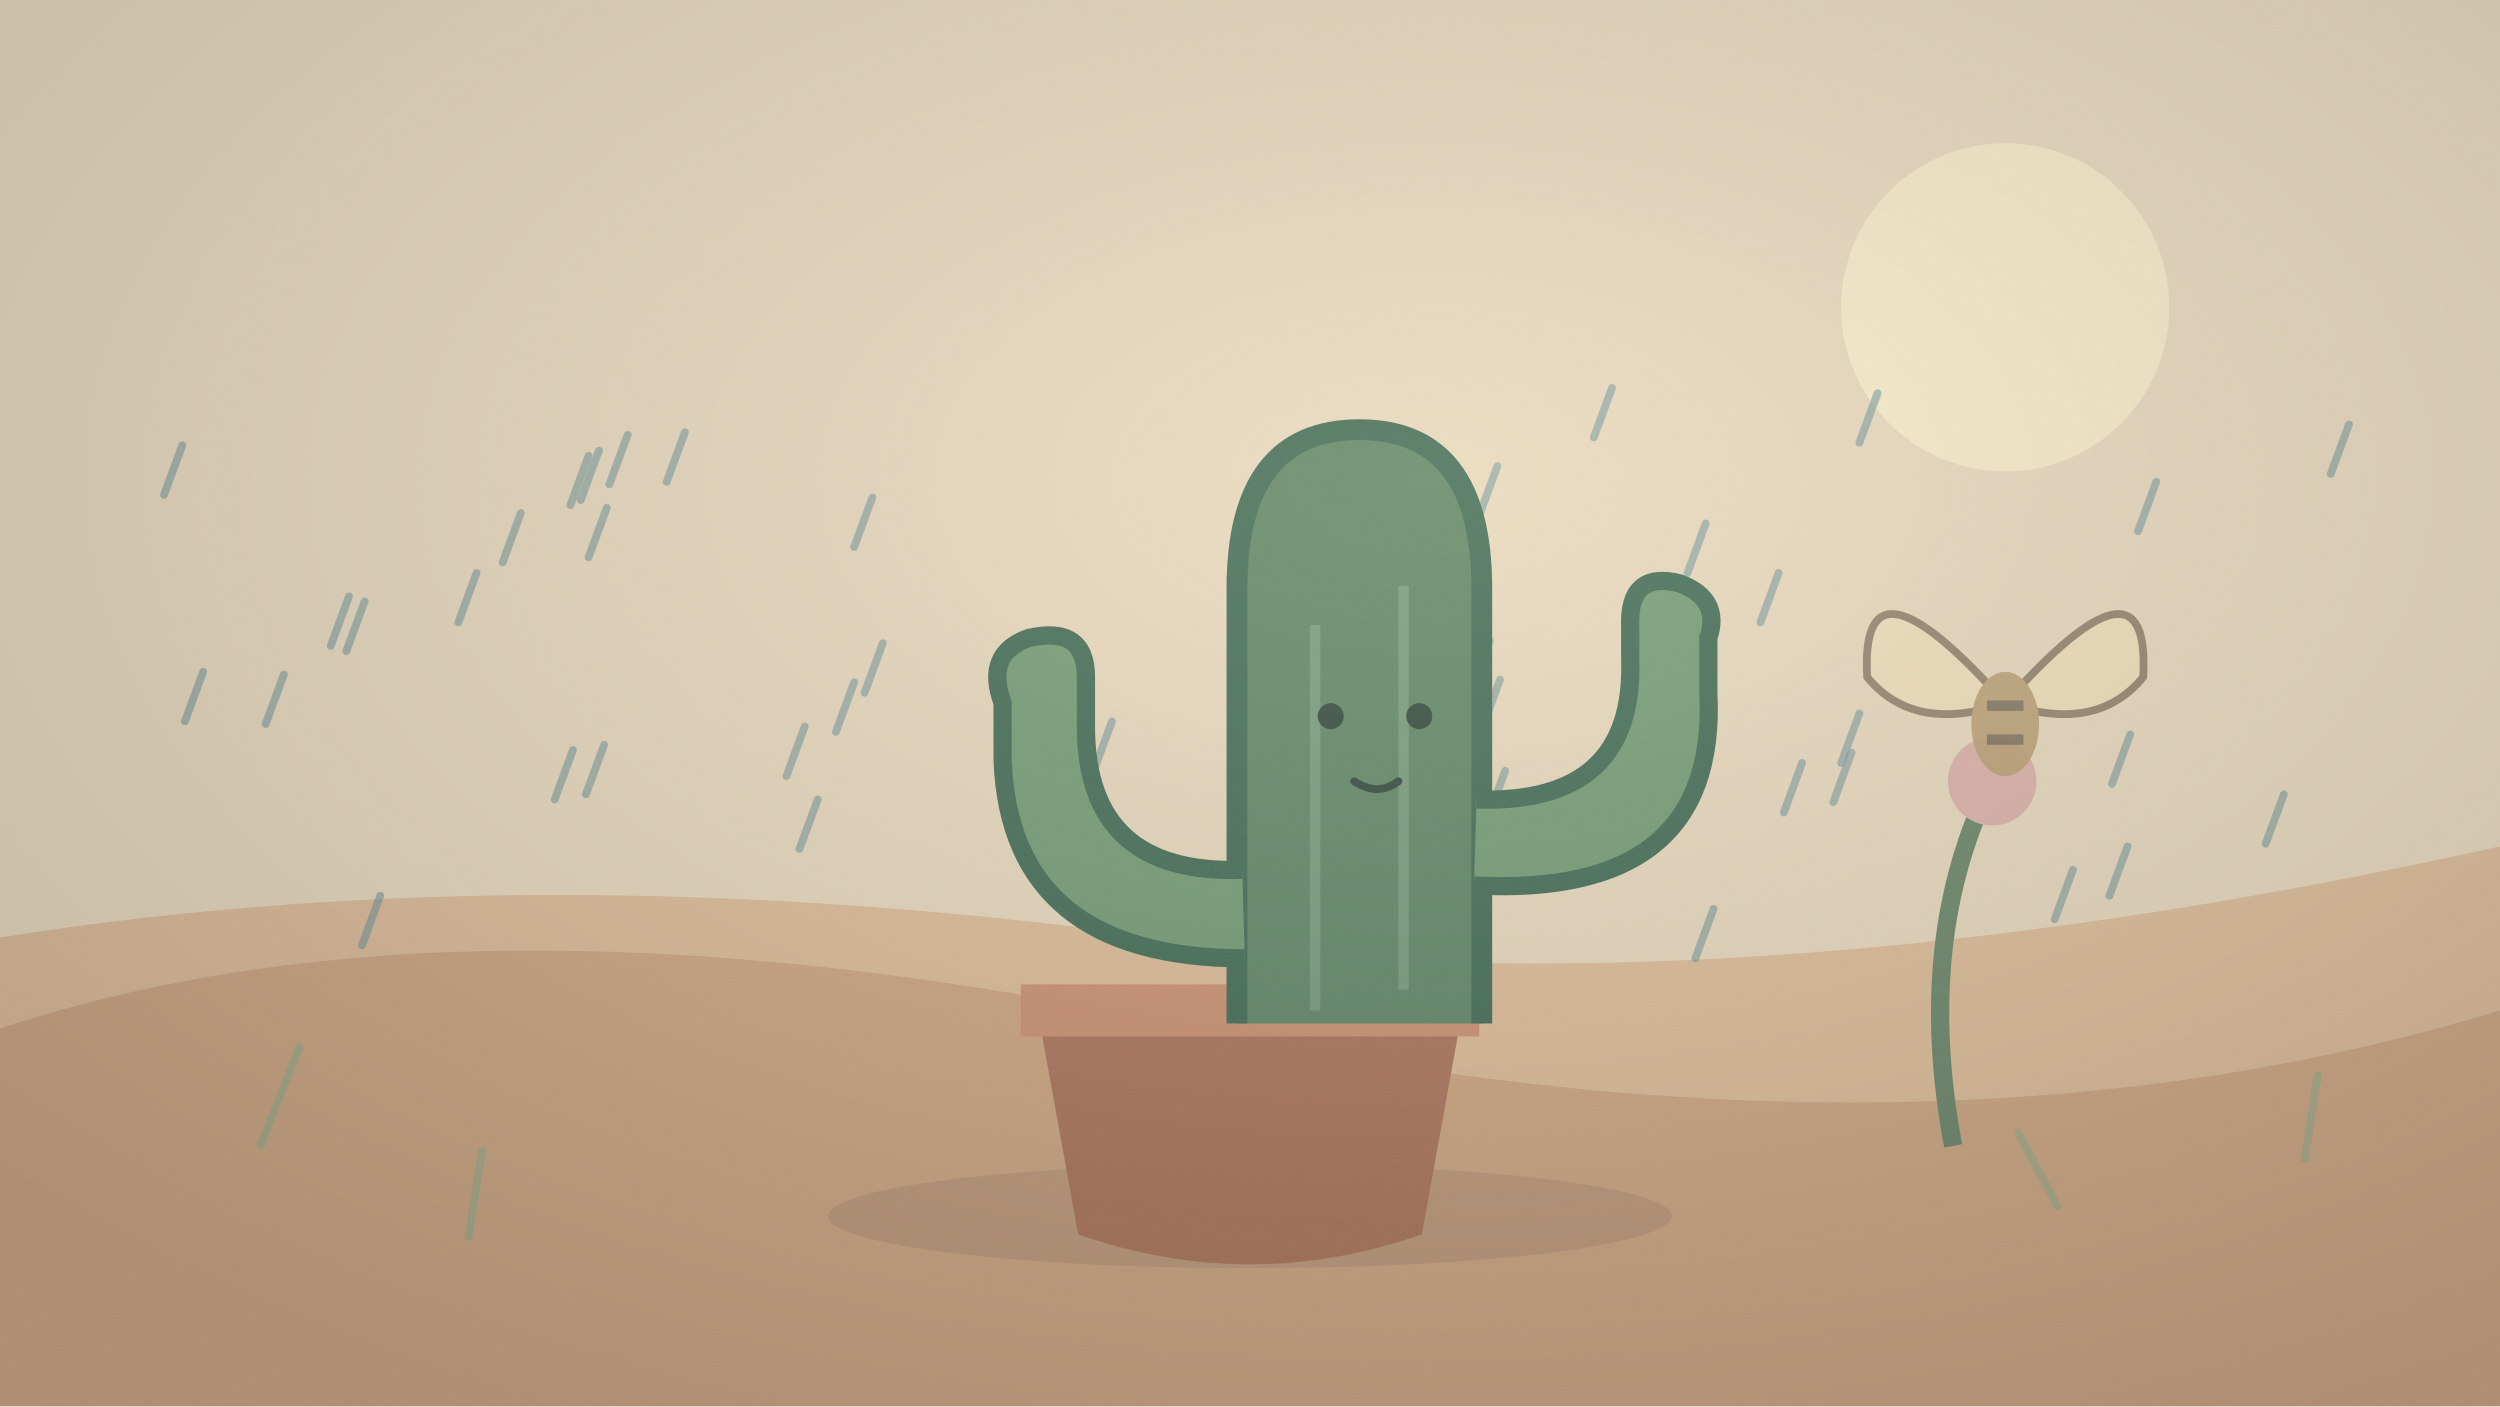
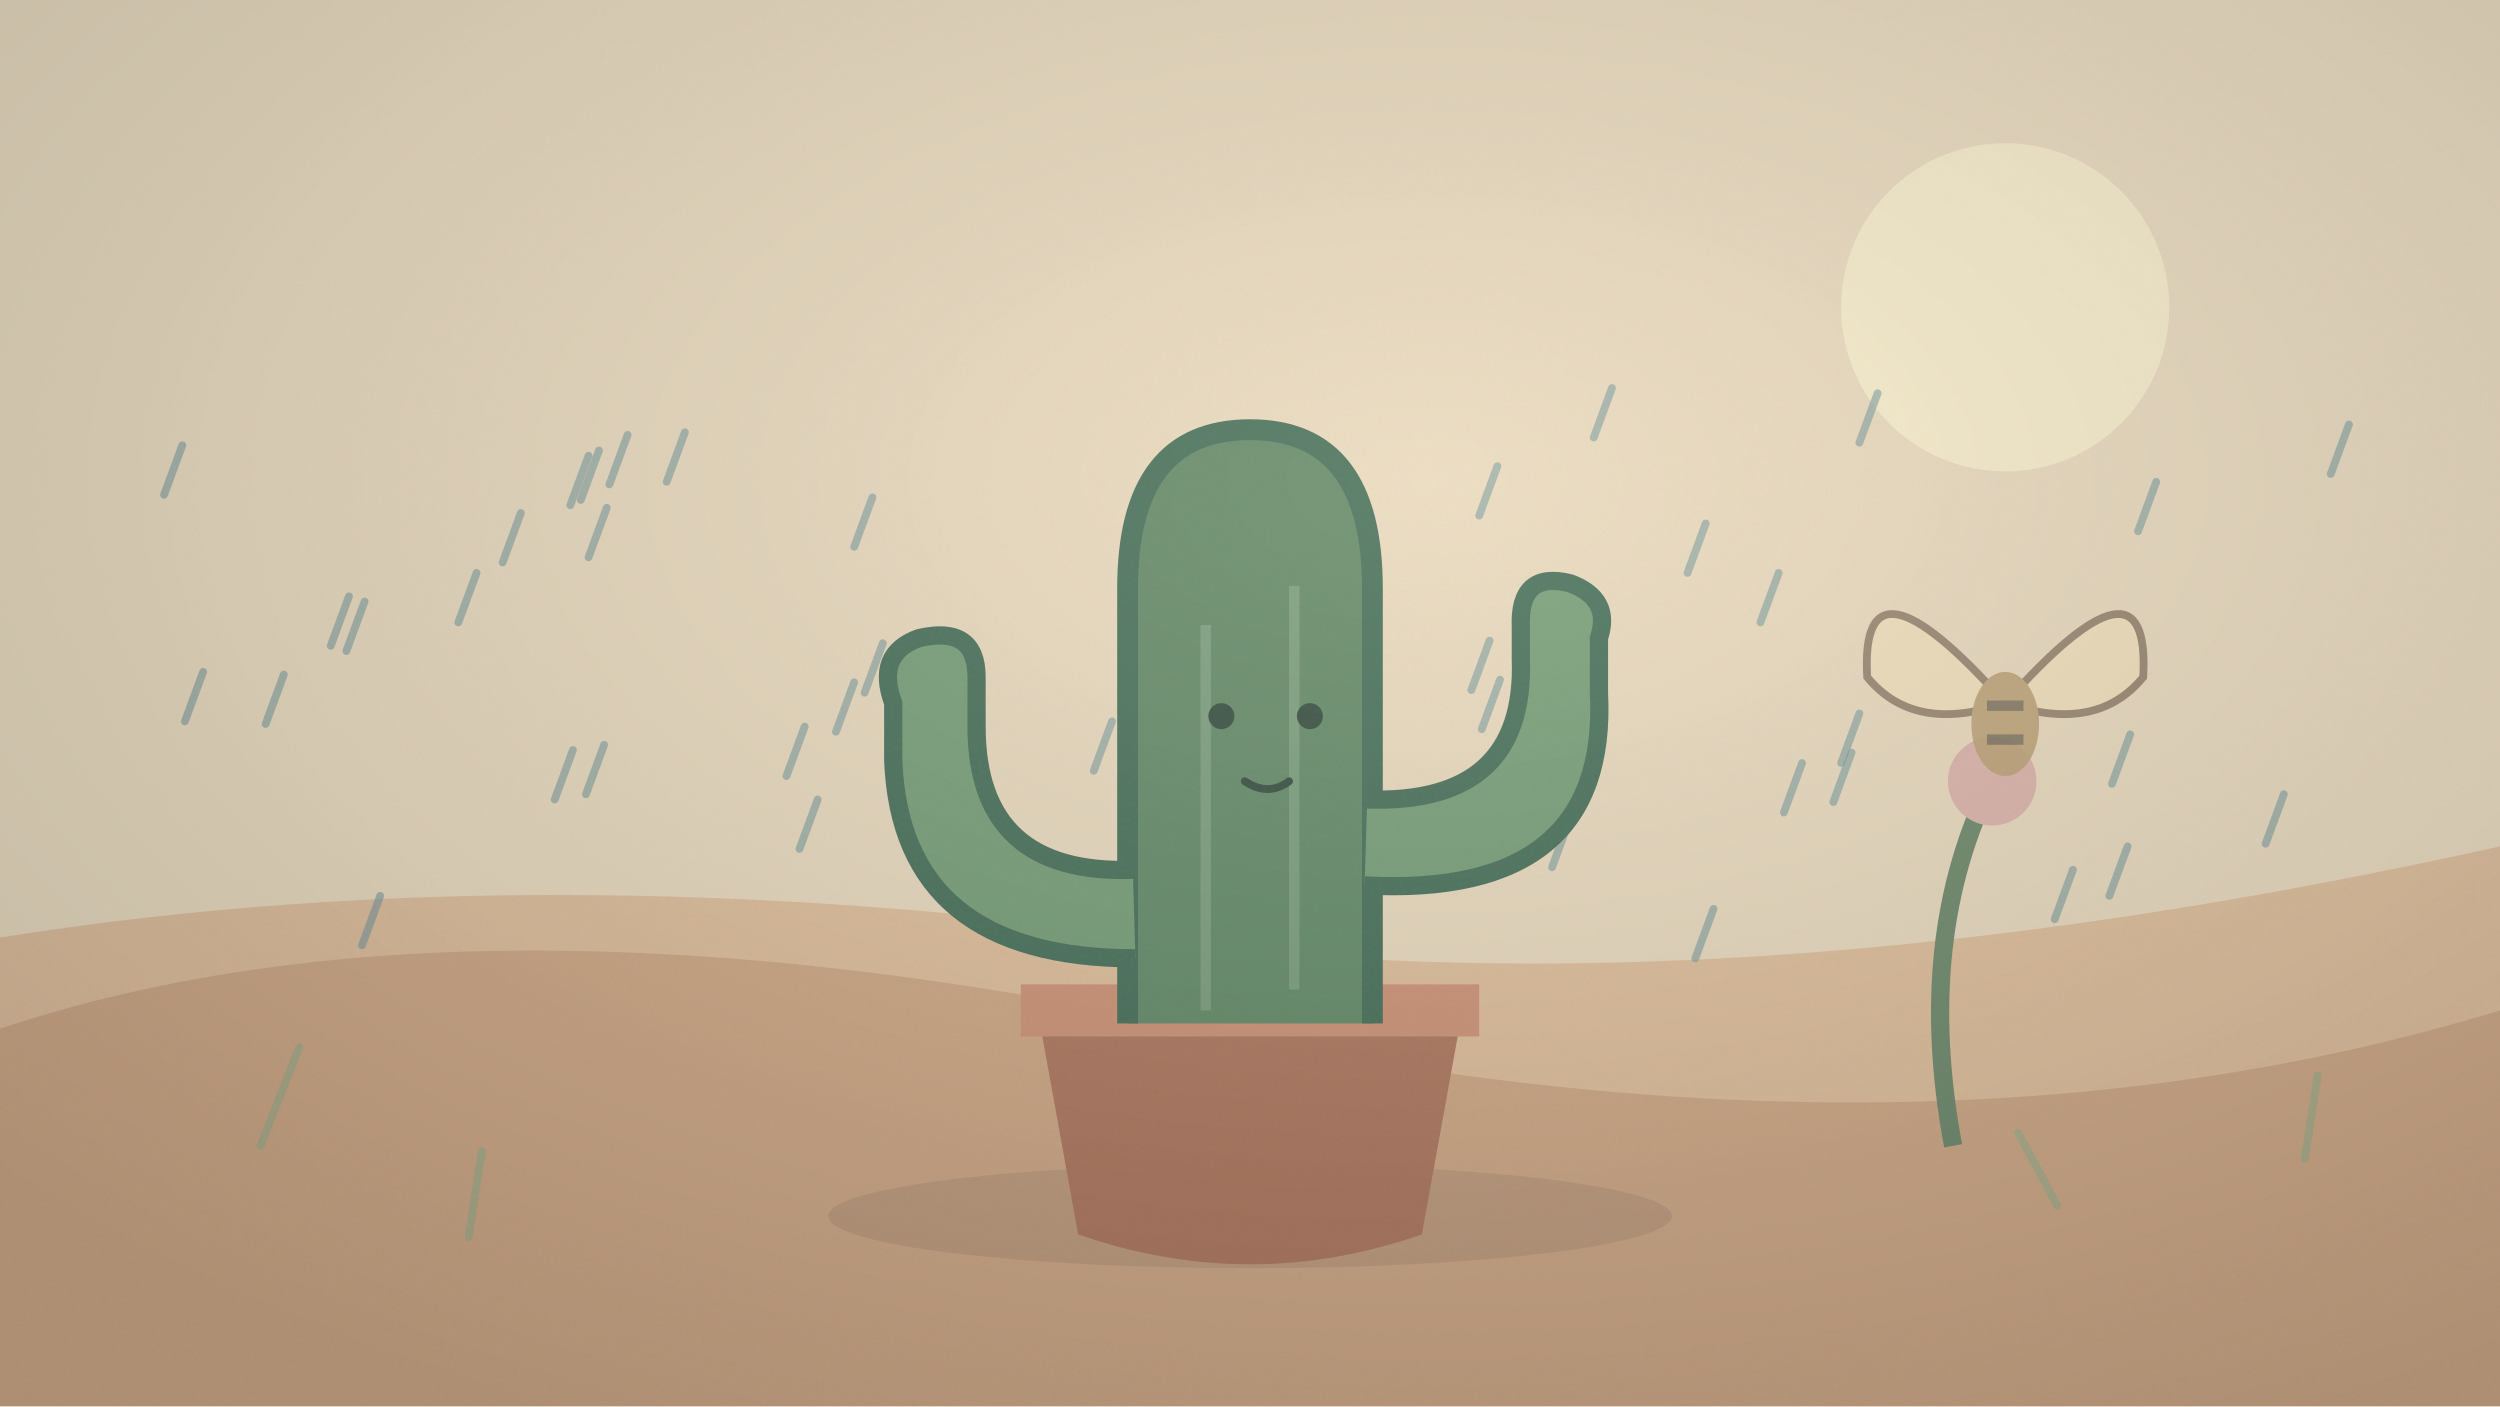
<svg xmlns="http://www.w3.org/2000/svg" viewBox="0 0 960 540" role="img" aria-label="Shared Water">
  <defs>
    <filter id="grain">
      <feTurbulence type="fractalNoise" baseFrequency=".65" numOctaves="2" seed="20" stitchTiles="stitch" />
      <feColorMatrix type="saturate" values="0" />
      <feComponentTransfer>
        <feFuncA type="linear" slope=".045" />
      </feComponentTransfer>
    </filter>
    <radialGradient id="v19glow" cx="57%" cy="34%" r="75%">
      <stop stop-color="#fff9dc" stop-opacity=".16" />
      <stop offset="1" stop-color="#1a251d" stop-opacity=".17" />
    </radialGradient>
  </defs>
  <rect width="960" height="540" fill="#e9d9bf" />
  <path d="M0 360 Q220 325 480 365 Q690 385 960 325 V540 H0Z" fill="#d6a47e" opacity=".55" />
  <path d="M0 395 Q180 335 460 395 T960 388V540H0Z" fill="#bd8e6d" opacity=".5" />
  <circle cx="770" cy="118" r="63" fill="#fff5d2" opacity=".65" />
  <path d="M241 167l-7 19" stroke="#71949c" opacity=".6" stroke-width="3" stroke-linecap="round" />
  <path d="M427 277l-7 19" stroke="#71949c" opacity=".6" stroke-width="3" stroke-linecap="round" />
  <path d="M828 185l-7 19" stroke="#71949c" opacity=".6" stroke-width="3" stroke-linecap="round" />
  <path d="M578 296l-7 19" stroke="#71949c" opacity=".6" stroke-width="3" stroke-linecap="round" />
  <path d="M575 179l-7 19" stroke="#71949c" opacity=".6" stroke-width="3" stroke-linecap="round" />
  <path d="M226 175l-7 19" stroke="#71949c" opacity=".6" stroke-width="3" stroke-linecap="round" />
  <path d="M711 289l-7 19" stroke="#71949c" opacity=".6" stroke-width="3" stroke-linecap="round" />
  <path d="M658 349l-7 19" stroke="#71949c" opacity=".6" stroke-width="3" stroke-linecap="round" />
  <path d="M232 286l-7 19" stroke="#71949c" opacity=".6" stroke-width="3" stroke-linecap="round" />
  <path d="M230 173l-7 19" stroke="#71949c" opacity=".6" stroke-width="3" stroke-linecap="round" />
  <path d="M714 274l-7 19" stroke="#71949c" opacity=".6" stroke-width="3" stroke-linecap="round" />
  <path d="M506 308l-7 19" stroke="#71949c" opacity=".6" stroke-width="3" stroke-linecap="round" />
  <path d="M109 259l-7 19" stroke="#71949c" opacity=".6" stroke-width="3" stroke-linecap="round" />
  <path d="M78 258l-7 19" stroke="#71949c" opacity=".6" stroke-width="3" stroke-linecap="round" />
  <path d="M70 171l-7 19" stroke="#71949c" opacity=".6" stroke-width="3" stroke-linecap="round" />
  <path d="M796 334l-7 19" stroke="#71949c" opacity=".6" stroke-width="3" stroke-linecap="round" />
  <path d="M721 151l-7 19" stroke="#71949c" opacity=".6" stroke-width="3" stroke-linecap="round" />
  <path d="M263 166l-7 19" stroke="#71949c" opacity=".6" stroke-width="3" stroke-linecap="round" />
  <path d="M818 282l-7 19" stroke="#71949c" opacity=".6" stroke-width="3" stroke-linecap="round" />
  <path d="M692 293l-7 19" stroke="#71949c" opacity=".6" stroke-width="3" stroke-linecap="round" />
  <path d="M339 247l-7 19" stroke="#71949c" opacity=".6" stroke-width="3" stroke-linecap="round" />
  <path d="M902 163l-7 19" stroke="#71949c" opacity=".6" stroke-width="3" stroke-linecap="round" />
  <path d="M523 190l-7 19" stroke="#71949c" opacity=".6" stroke-width="3" stroke-linecap="round" />
  <path d="M335 191l-7 19" stroke="#71949c" opacity=".6" stroke-width="3" stroke-linecap="round" />
  <path d="M309 279l-7 19" stroke="#71949c" opacity=".6" stroke-width="3" stroke-linecap="round" />
  <path d="M183 220l-7 19" stroke="#71949c" opacity=".6" stroke-width="3" stroke-linecap="round" />
  <path d="M146 344l-7 19" stroke="#71949c" opacity=".6" stroke-width="3" stroke-linecap="round" />
  <path d="M683 220l-7 19" stroke="#71949c" opacity=".6" stroke-width="3" stroke-linecap="round" />
  <path d="M877 305l-7 19" stroke="#71949c" opacity=".6" stroke-width="3" stroke-linecap="round" />
  <path d="M220 288l-7 19" stroke="#71949c" opacity=".6" stroke-width="3" stroke-linecap="round" />
  <path d="M572 246l-7 19" stroke="#71949c" opacity=".6" stroke-width="3" stroke-linecap="round" />
  <path d="M655 201l-7 19" stroke="#71949c" opacity=".6" stroke-width="3" stroke-linecap="round" />
  <path d="M619 149l-7 19" stroke="#71949c" opacity=".6" stroke-width="3" stroke-linecap="round" />
  <path d="M817 325l-7 19" stroke="#71949c" opacity=".6" stroke-width="3" stroke-linecap="round" />
  <path d="M233 195l-7 19" stroke="#71949c" opacity=".6" stroke-width="3" stroke-linecap="round" />
  <path d="M328 262l-7 19" stroke="#71949c" opacity=".6" stroke-width="3" stroke-linecap="round" />
  <path d="M603 314l-7 19" stroke="#71949c" opacity=".6" stroke-width="3" stroke-linecap="round" />
  <path d="M140 231l-7 19" stroke="#71949c" opacity=".6" stroke-width="3" stroke-linecap="round" />
  <path d="M200 197l-7 19" stroke="#71949c" opacity=".6" stroke-width="3" stroke-linecap="round" />
  <path d="M576 261l-7 19" stroke="#71949c" opacity=".6" stroke-width="3" stroke-linecap="round" />
  <path d="M134 229l-7 19" stroke="#71949c" opacity=".6" stroke-width="3" stroke-linecap="round" />
  <path d="M526 292l-7 19" stroke="#71949c" opacity=".6" stroke-width="3" stroke-linecap="round" />
  <path d="M314 307l-7 19" stroke="#71949c" opacity=".6" stroke-width="3" stroke-linecap="round" />
  <path d="M512 228l-7 19" stroke="#71949c" opacity=".6" stroke-width="3" stroke-linecap="round" />
  <ellipse cx="480" cy="467" rx="162" ry="20" fill="#554b47" opacity=".14" />
  <path d="M397 380H563L546 474Q480 497 414 474Z" fill="#ac735c" />
  <path d="M392 378H568V398H392Z" fill="#cd9074" />
  <path d="M750 440q-15 -80 15 -140" stroke="#69856a" stroke-width="7" fill="none" />
  <circle cx="765" cy="300" r="17" fill="#dbb1ab" />
  <path d="M100 440l15 -38" stroke="#8aab8b" stroke-width="3" opacity=".55" stroke-linecap="round" />
  <path d="M180 475l5 -33" stroke="#8aab8b" stroke-width="3" opacity=".55" stroke-linecap="round" />
  <path d="M790 463l-15 -28" stroke="#8aab8b" stroke-width="3" opacity=".55" stroke-linecap="round" />
  <path d="M885 445l5 -32" stroke="#8aab8b" stroke-width="3" opacity=".55" stroke-linecap="round" />
-   <path d="M475 393V226Q475 165 522 165Q569 165 569 226V393" fill="#5e8667" stroke="#416b57" stroke-width="8" />
-   <path d="M477 334Q417 336 417 279V260Q417 240 395 245Q378 251 385 270V292Q388 368 478 368" fill="#729b76" stroke="#416b57" stroke-width="7" />
-   <path d="M567 307Q628 309 626 253V241Q625 219 645 224Q661 230 656 245V266Q660 345 566 340" fill="#729b76" stroke="#416b57" stroke-width="7" />
-   <path d="M505 240v148M539 225v155" stroke="#9fbaa0" opacity=".38" stroke-width="4" />
-   <circle cx="511" cy="275" r="5" fill="#30483e" />
-   <circle cx="545" cy="275" r="5" fill="#30483e" />
-   <path d="M520 300q9 6 17 0" stroke="#30483e" stroke-width="3" fill="none" stroke-linecap="round" />
+   <g transform="translate(-42 0)">
+     <path d="M475 393V226Q475 165 522 165Q569 165 569 226V393" fill="#5e8667" stroke="#416b57" stroke-width="8" />
+     <path d="M477 334Q417 336 417 279V260Q417 240 395 245Q378 251 385 270V292Q388 368 478 368" fill="#729b76" stroke="#416b57" stroke-width="7" />
+     <path d="M567 307Q628 309 626 253V241Q625 219 645 224Q661 230 656 245V266Q660 345 566 340" fill="#729b76" stroke="#416b57" stroke-width="7" />
+     <path d="M505 240v148M539 225v155" stroke="#9fbaa0" opacity=".38" stroke-width="4" />
+     <circle cx="511" cy="275" r="5" fill="#30483e" />
+     <circle cx="545" cy="275" r="5" fill="#30483e" />
+     <path d="M520 300q9 6 17 0" stroke="#30483e" stroke-width="3" fill="none" stroke-linecap="round" />
+   </g>
  <rect width="960" height="540" filter="url(#grain)" opacity=".6" />
  <g opacity=".89" transform="translate(770 270)">
    <path d="M0 0q-56 -63 -53 -10q18 22 53 10q56 -63 53 -10q-18 22 -53 10" fill="#f1ddbd" stroke="#8b7966" stroke-width="3" />
    <ellipse cy="8" rx="13" ry="20" fill="#b99d74" />
    <path d="M-7 1h14m-14 13h14" stroke="#786c5b" stroke-width="4" />
  </g>
  <rect width="960" height="540" fill="url(#v19glow)" pointer-events="none" />
</svg>
